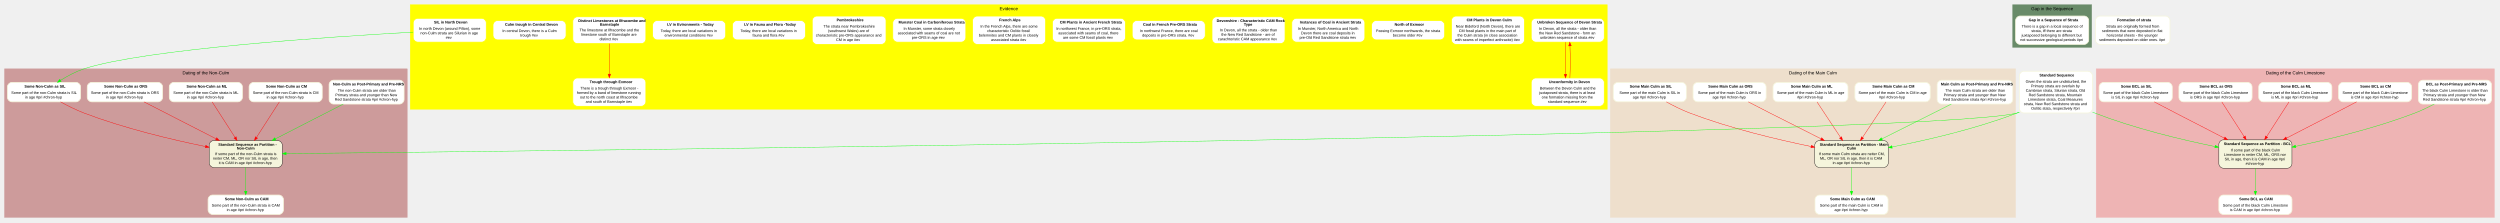
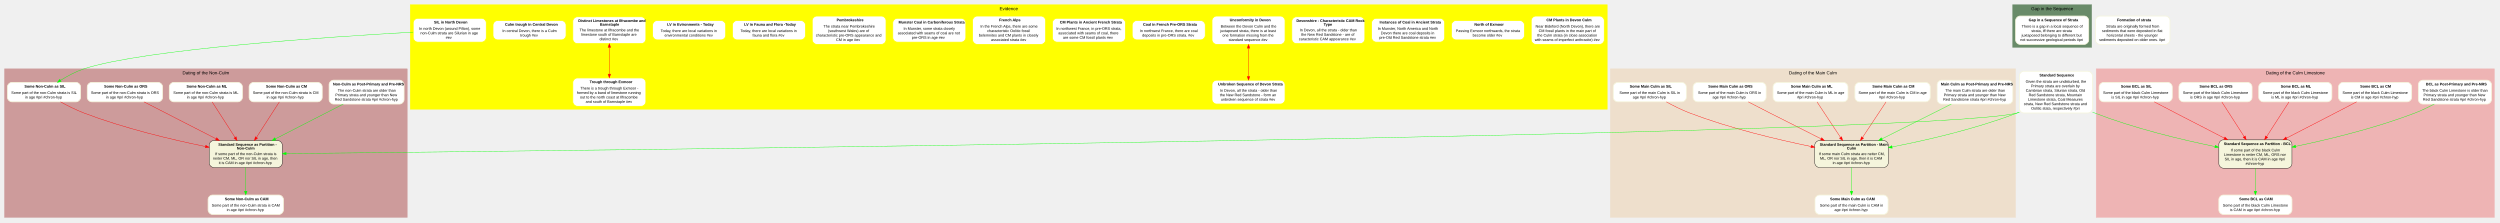
<svg xmlns="http://www.w3.org/2000/svg" width="720pt" height="64pt" viewBox="0.00 0.00 720.00 63.87">
  <g id="graph0" class="graph" transform="scale(.1074 .1074) rotate(0) translate(4 590.4)">
+     <g id="clust5" class="cluster">
+       <polygon fill="#698b69" stroke="#698b69" points="5393,-464 5393,-578.4 5605,-578.4 5605,-464 5393,-464" />
+       <text text-anchor="start" x="5442.641" y="-563.6" font-family="arial" font-size="12.00" fill="#000000">Gap in the Sequence</text>
+     </g>
+     <g id="clust3" class="cluster">
+       <polygon fill="#eeb4b4" stroke="#eeb4b4" points="5617,-8 5617,-406.4 6685,-406.4 6685,-8 5617,-8" />
+       <text text-anchor="start" x="6071.984" y="-391.6" font-family="arial" font-size="12.00" fill="#000000">Dating of the Culm Limestone</text>
+     </g>
    <g id="clust1" class="cluster">
      <polygon fill="#ffff00" stroke="#ffff00" points="1096,-298 1096,-578.4 4306,-578.4 4306,-298 1096,-298" />
      <text text-anchor="start" x="2676.326" y="-563.6" font-family="arial" font-size="12.00" fill="#000000">Evidence</text>
    </g>
    <g id="clust2" class="cluster">
      <polygon fill="#eedfcc" stroke="#eedfcc" points="4314,-8 4314,-406.4 5401,-406.4 5401,-8 4314,-8" />
      <text text-anchor="start" x="4793.158" y="-391.6" font-family="arial" font-size="12.00" fill="#000000">Dating of the Main Culm</text>
    </g>
    <g id="clust4" class="cluster">
      <polygon fill="#cd9b9b" stroke="#cd9b9b" points="8,-8 8,-406.4 1088,-406.4 1088,-8 8,-8" />
      <text text-anchor="start" x="485.325" y="-391.6" font-family="arial" font-size="12.00" fill="#000000">Dating of the Non-Culm</text>
    </g>
-     <g id="clust3" class="cluster">
-       <polygon fill="#eeb4b4" stroke="#eeb4b4" points="5617,-8 5617,-406.4 6685,-406.4 6685,-8 5617,-8" />
-       <text text-anchor="start" x="6071.984" y="-391.6" font-family="arial" font-size="12.00" fill="#000000">Dating of the Culm Limestone</text>
-     </g>
-     <g id="clust5" class="cluster">
-       <polygon fill="#698b69" stroke="#698b69" points="5393,-464 5393,-578.4 5605,-578.4 5605,-464 5393,-464" />
-       <text text-anchor="start" x="5442.641" y="-563.6" font-family="arial" font-size="12.00" fill="#000000">Gap in the Sequence</text>
-     </g>
    <g id="node1" class="node">
-       <path fill="#ffffff" stroke="#ffff00" stroke-width="2" d="M4286,-542C4286,-542 4114,-542 4114,-542 4108,-542 4102,-536 4102,-530 4102,-530 4102,-490 4102,-490 4102,-484 4108,-478 4114,-478 4114,-478 4286,-478 4286,-478 4292,-478 4298,-484 4298,-490 4298,-490 4298,-530 4298,-530 4298,-536 4292,-542 4286,-542" />
-       <text text-anchor="start" x="4118.305" y="-528" font-family="arial" font-weight="bold" font-size="10.00" fill="#000000">Unbroken Sequence of Devon Strata</text>
-       <text text-anchor="start" x="4123.312" y="-511" font-family="arial" font-size="10.00" fill="#000000">In Devon, all the strata - older than</text>
-       <text text-anchor="start" x="4123.035" y="-499" font-family="arial" font-size="10.00" fill="#000000"> the New Red Sandstone - form an</text>
-       <text text-anchor="start" x="4125.803" y="-487" font-family="arial" font-size="10.00" fill="#000000"> unbroken sequence of strata #ev</text>
-     </g>
-     <g id="node7" class="node">
-       <path fill="#ffffff" stroke="#ffff00" stroke-width="2" d="M4286,-382C4286,-382 4114,-382 4114,-382 4108,-382 4102,-376 4102,-370 4102,-370 4102,-318 4102,-318 4102,-312 4108,-306 4114,-306 4114,-306 4286,-306 4286,-306 4292,-306 4298,-312 4298,-318 4298,-318 4298,-370 4298,-370 4298,-376 4292,-382 4286,-382" />
-       <text text-anchor="start" x="4149.439" y="-368" font-family="arial" font-weight="bold" font-size="10.00" fill="#000000">Unconformity in Devon</text>
-       <text text-anchor="start" x="4125.255" y="-351" font-family="arial" font-size="10.00" fill="#000000">Between the Devon Culm and the</text>
-       <text text-anchor="start" x="4123.866" y="-339" font-family="arial" font-size="10.00" fill="#000000"> juxtaposed strata, there is at least</text>
-       <text text-anchor="start" x="4129.989" y="-327" font-family="arial" font-size="10.00" fill="#000000"> one formation missing from the</text>
-       <text text-anchor="start" x="4146.644" y="-315" font-family="arial" font-size="10.00" fill="#000000"> standard sequence #ev</text>
-     </g>
-     <g id="edge2" class="edge">
-       <path fill="none" stroke="#ff0000" d="M4194.542,-477.993C4193.116,-453.683 4192.87,-419.843 4193.806,-392.254" />
-       <polygon fill="#ff0000" stroke="#ff0000" points="4197.313,-392.153 4194.222,-382.019 4190.319,-391.868 4197.313,-392.153" />
+       <path fill="#ffffff" stroke="#ffff00" stroke-width="2" d="M3430,-376C3430,-376 3258,-376 3258,-376 3252,-376 3246,-370 3246,-364 3246,-364 3246,-324 3246,-324 3246,-318 3252,-312 3258,-312 3258,-312 3430,-312 3430,-312 3436,-312 3442,-318 3442,-324 3442,-324 3442,-364 3442,-364 3442,-370 3436,-376 3430,-376" />
+       <text text-anchor="start" x="3262.305" y="-362" font-family="arial" font-weight="bold" font-size="10.00" fill="#000000">Unbroken Sequence of Devon Strata</text>
+       <text text-anchor="start" x="3267.312" y="-345" font-family="arial" font-size="10.00" fill="#000000">In Devon, all the strata - older than</text>
+       <text text-anchor="start" x="3267.035" y="-333" font-family="arial" font-size="10.00" fill="#000000"> the New Red Sandstone - form an</text>
+       <text text-anchor="start" x="3269.803" y="-321" font-family="arial" font-size="10.00" fill="#000000"> unbroken sequence of strata #ev</text>
    </g>
    <g id="node2" class="node">
-       <path fill="#ffffff" stroke="#ffff00" stroke-width="2" d="M4072,-548C4072,-548 3900,-548 3900,-548 3894,-548 3888,-542 3888,-536 3888,-536 3888,-484 3888,-484 3888,-478 3894,-472 3900,-472 3900,-472 4072,-472 4072,-472 4078,-472 4084,-478 4084,-484 4084,-484 4084,-536 4084,-536 4084,-542 4078,-548 4072,-548" />
-       <text text-anchor="start" x="3928.776" y="-534" font-family="arial" font-weight="bold" font-size="10.00" fill="#000000">CM Plants in Devon Culm</text>
-       <text text-anchor="start" x="3899.599" y="-517" font-family="arial" font-size="10.00" fill="#000000">Near Bideford (North Devon), there are</text>
-       <text text-anchor="start" x="3907.932" y="-505" font-family="arial" font-size="10.00" fill="#000000"> CM fossil plants in the main part of</text>
-       <text text-anchor="start" x="3904.321" y="-493" font-family="arial" font-size="10.00" fill="#000000"> the Culm strata (in close association</text>
-       <text text-anchor="start" x="3897.653" y="-481" font-family="arial" font-size="10.00" fill="#000000"> with seams of imperfect anthracite) #ev</text>
+       <path fill="#ffffff" stroke="#ffff00" stroke-width="2" d="M4286,-548C4286,-548 4114,-548 4114,-548 4108,-548 4102,-542 4102,-536 4102,-536 4102,-484 4102,-484 4102,-478 4108,-472 4114,-472 4114,-472 4286,-472 4286,-472 4292,-472 4298,-478 4298,-484 4298,-484 4298,-536 4298,-536 4298,-542 4292,-548 4286,-548" />
+       <text text-anchor="start" x="4142.775" y="-534" font-family="arial" font-weight="bold" font-size="10.00" fill="#000000">CM Plants in Devon Culm</text>
+       <text text-anchor="start" x="4113.599" y="-517" font-family="arial" font-size="10.00" fill="#000000">Near Bideford (North Devon), there are</text>
+       <text text-anchor="start" x="4121.932" y="-505" font-family="arial" font-size="10.00" fill="#000000"> CM fossil plants in the main part of</text>
+       <text text-anchor="start" x="4118.321" y="-493" font-family="arial" font-size="10.00" fill="#000000"> the Culm strata (in close association</text>
+       <text text-anchor="start" x="4111.653" y="-481" font-family="arial" font-size="10.00" fill="#000000"> with seams of imperfect anthracite) #ev</text>
    </g>
    <g id="node3" class="node">
-       <path fill="#ffffff" stroke="#ffff00" stroke-width="2" d="M3858,-536C3858,-536 3686,-536 3686,-536 3680,-536 3674,-530 3674,-524 3674,-524 3674,-496 3674,-496 3674,-490 3680,-484 3686,-484 3686,-484 3858,-484 3858,-484 3864,-484 3870,-490 3870,-496 3870,-496 3870,-524 3870,-524 3870,-530 3864,-536 3858,-536" />
-       <text text-anchor="start" x="3735.607" y="-522" font-family="arial" font-weight="bold" font-size="10.00" fill="#000000">North of Exmoor</text>
-       <text text-anchor="start" x="3685.871" y="-505" font-family="arial" font-size="10.00" fill="#000000">Passing Exmoor northwards, the strata</text>
-       <text text-anchor="start" x="3730.878" y="-493" font-family="arial" font-size="10.00" fill="#000000"> become older #ev</text>
+       <path fill="#ffffff" stroke="#ffff00" stroke-width="2" d="M4072,-536C4072,-536 3900,-536 3900,-536 3894,-536 3888,-530 3888,-524 3888,-524 3888,-496 3888,-496 3888,-490 3894,-484 3900,-484 3900,-484 4072,-484 4072,-484 4078,-484 4084,-490 4084,-496 4084,-496 4084,-524 4084,-524 4084,-530 4078,-536 4072,-536" />
+       <text text-anchor="start" x="3949.607" y="-522" font-family="arial" font-weight="bold" font-size="10.00" fill="#000000">North of Exmoor</text>
+       <text text-anchor="start" x="3899.871" y="-505" font-family="arial" font-size="10.00" fill="#000000">Passing Exmoor northwards, the strata</text>
+       <text text-anchor="start" x="3944.878" y="-493" font-family="arial" font-size="10.00" fill="#000000"> become older #ev</text>
    </g>
    <g id="node4" class="node">
      <path fill="#ffffff" stroke="#ffff00" stroke-width="2" d="M1716,-382C1716,-382 1544,-382 1544,-382 1538,-382 1532,-376 1532,-370 1532,-370 1532,-318 1532,-318 1532,-312 1538,-306 1544,-306 1544,-306 1716,-306 1716,-306 1722,-306 1728,-312 1728,-318 1728,-318 1728,-370 1728,-370 1728,-376 1722,-382 1716,-382" />
      <text text-anchor="start" x="1577.21" y="-368" font-family="arial" font-weight="bold" font-size="10.00" fill="#000000">Trough through Exmoor</text>
      <text text-anchor="start" x="1552.206" y="-351" font-family="arial" font-size="10.00" fill="#000000">There is a trough through Exmoor -</text>
      <text text-anchor="start" x="1543.308" y="-339" font-family="arial" font-size="10.00" fill="#000000"> formed by a band of limestone running</text>
      <text text-anchor="start" x="1551.362" y="-327" font-family="arial" font-size="10.00" fill="#000000"> out to the north coast at Ilfracombe</text>
      <text text-anchor="start" x="1566.362" y="-315" font-family="arial" font-size="10.00" fill="#000000"> and south of Barnstaple #ev</text>
    </g>
    <g id="node5" class="node">
-       <path fill="#ffffff" stroke="#ffff00" stroke-width="2" d="M3644,-542C3644,-542 3472,-542 3472,-542 3466,-542 3460,-536 3460,-530 3460,-530 3460,-490 3460,-490 3460,-484 3466,-478 3472,-478 3472,-478 3644,-478 3644,-478 3650,-478 3656,-484 3656,-490 3656,-490 3656,-530 3656,-530 3656,-536 3650,-542 3644,-542" />
-       <text text-anchor="start" x="3481.311" y="-528" font-family="arial" font-weight="bold" font-size="10.00" fill="#000000">Instances of Coal in Ancient Strata</text>
-       <text text-anchor="start" x="3476.322" y="-511" font-family="arial" font-size="10.00" fill="#000000">In Munster, North America and North</text>
-       <text text-anchor="start" x="3484.925" y="-499" font-family="arial" font-size="10.00" fill="#000000"> Devon there are coal deposits in</text>
-       <text text-anchor="start" x="3480.755" y="-487" font-family="arial" font-size="10.00" fill="#000000"> pre-Old Red Sandstone strata #ev</text>
+       <path fill="#ffffff" stroke="#ffff00" stroke-width="2" d="M3858,-542C3858,-542 3686,-542 3686,-542 3680,-542 3674,-536 3674,-530 3674,-530 3674,-490 3674,-490 3674,-484 3680,-478 3686,-478 3686,-478 3858,-478 3858,-478 3864,-478 3870,-484 3870,-490 3870,-490 3870,-530 3870,-530 3870,-536 3864,-542 3858,-542" />
+       <text text-anchor="start" x="3695.311" y="-528" font-family="arial" font-weight="bold" font-size="10.00" fill="#000000">Instances of Coal in Ancient Strata</text>
+       <text text-anchor="start" x="3690.322" y="-511" font-family="arial" font-size="10.00" fill="#000000">In Munster, North America and North</text>
+       <text text-anchor="start" x="3698.925" y="-499" font-family="arial" font-size="10.00" fill="#000000"> Devon there are coal deposits in</text>
+       <text text-anchor="start" x="3694.755" y="-487" font-family="arial" font-size="10.00" fill="#000000"> pre-Old Red Sandstone strata #ev</text>
    </g>
    <g id="node6" class="node">
-       <path fill="#ffffff" stroke="#ffff00" stroke-width="2" d="M3430,-546C3430,-546 3258,-546 3258,-546 3252,-546 3246,-540 3246,-534 3246,-534 3246,-486 3246,-486 3246,-480 3252,-474 3258,-474 3258,-474 3430,-474 3430,-474 3436,-474 3442,-480 3442,-486 3442,-486 3442,-534 3442,-534 3442,-540 3436,-546 3430,-546" />
-       <text text-anchor="start" x="3258.445" y="-532" font-family="arial" font-weight="bold" font-size="10.00" fill="#000000">Devonshire - Characteristic CAM Rock</text>
-       <text text-anchor="start" x="3331.497" y="-522" font-family="arial" font-weight="bold" font-size="10.00" fill="#000000"> Type</text>
-       <text text-anchor="start" x="3267.312" y="-507" font-family="arial" font-size="10.00" fill="#000000">In Devon, all the strata - older than</text>
-       <text text-anchor="start" x="3271.2" y="-495" font-family="arial" font-size="10.00" fill="#000000"> the New Red Sandstone - are of</text>
-       <text text-anchor="start" x="3262.039" y="-483" font-family="arial" font-size="10.00" fill="#000000"> carachteristic CAM appearance #ev </text>
+       <path fill="#ffffff" stroke="#ffff00" stroke-width="2" d="M3644,-546C3644,-546 3472,-546 3472,-546 3466,-546 3460,-540 3460,-534 3460,-534 3460,-486 3460,-486 3460,-480 3466,-474 3472,-474 3472,-474 3644,-474 3644,-474 3650,-474 3656,-480 3656,-486 3656,-486 3656,-534 3656,-534 3656,-540 3650,-546 3644,-546" />
+       <text text-anchor="start" x="3472.445" y="-532" font-family="arial" font-weight="bold" font-size="10.00" fill="#000000">Devonshire - Characteristic CAM Rock</text>
+       <text text-anchor="start" x="3545.497" y="-522" font-family="arial" font-weight="bold" font-size="10.00" fill="#000000"> Type</text>
+       <text text-anchor="start" x="3481.312" y="-507" font-family="arial" font-size="10.00" fill="#000000">In Devon, all the strata - older than</text>
+       <text text-anchor="start" x="3485.2" y="-495" font-family="arial" font-size="10.00" fill="#000000"> the New Red Sandstone - are of</text>
+       <text text-anchor="start" x="3478.819" y="-483" font-family="arial" font-size="10.00" fill="#000000"> caracteristic CAM appearance #ev </text>
+     </g>
+     <g id="node7" class="node">
+       <path fill="#ffffff" stroke="#ffff00" stroke-width="2" d="M3430,-548C3430,-548 3258,-548 3258,-548 3252,-548 3246,-542 3246,-536 3246,-536 3246,-484 3246,-484 3246,-478 3252,-472 3258,-472 3258,-472 3430,-472 3430,-472 3436,-472 3442,-478 3442,-484 3442,-484 3442,-536 3442,-536 3442,-542 3436,-548 3430,-548" />
+       <text text-anchor="start" x="3293.439" y="-534" font-family="arial" font-weight="bold" font-size="10.00" fill="#000000">Unconformity in Devon</text>
+       <text text-anchor="start" x="3269.255" y="-517" font-family="arial" font-size="10.00" fill="#000000">Between the Devon Culm and the</text>
+       <text text-anchor="start" x="3267.866" y="-505" font-family="arial" font-size="10.00" fill="#000000"> juxtaposed strata, there is at least</text>
+       <text text-anchor="start" x="3273.99" y="-493" font-family="arial" font-size="10.00" fill="#000000"> one formation missing from the</text>
+       <text text-anchor="start" x="3290.644" y="-481" font-family="arial" font-size="10.00" fill="#000000"> standard sequence #ev</text>
    </g>
    <g id="edge1" class="edge">
-       <path fill="none" stroke="#ff0000" d="M4205.778,-382.019C4207.01,-407.64 4207.071,-441.455 4205.962,-467.892" />
-       <polygon fill="#ff0000" stroke="#ff0000" points="4202.46,-467.832 4205.458,-477.993 4209.452,-468.18 4202.46,-467.832" />
+       <path fill="none" stroke="#ff0000" d="M3344,-461.689C3344,-437.786 3344,-409.201 3344,-386.188" />
+       <polygon fill="#ff0000" stroke="#ff0000" points="3340.5,-461.916 3344,-471.916 3347.5,-461.916 3340.5,-461.916" />
+       <polygon fill="#ff0000" stroke="#ff0000" points="3347.5,-386.044 3344,-376.044 3340.5,-386.044 3347.5,-386.044" />
    </g>
    <g id="node8" class="node">
      <path fill="#ffffff" stroke="#ffff00" stroke-width="2" d="M3216,-536C3216,-536 3044,-536 3044,-536 3038,-536 3032,-530 3032,-524 3032,-524 3032,-496 3032,-496 3032,-490 3038,-484 3044,-484 3044,-484 3216,-484 3216,-484 3222,-484 3228,-490 3228,-496 3228,-496 3228,-524 3228,-524 3228,-530 3222,-536 3216,-536" />
      <text text-anchor="start" x="3061.104" y="-522" font-family="arial" font-weight="bold" font-size="10.00" fill="#000000">Coal in French Pre-ORS Strata</text>
      <text text-anchor="start" x="3052.481" y="-505" font-family="arial" font-size="10.00" fill="#000000">In northwest France, there are coal</text>
      <text text-anchor="start" x="3058.874" y="-493" font-family="arial" font-size="10.00" fill="#000000"> deposits in pre-ORS strata. #ev</text>
    </g>
    <g id="node9" class="node">
      <path fill="#ffffff" stroke="#ffff00" stroke-width="2" d="M3002,-542C3002,-542 2830,-542 2830,-542 2824,-542 2818,-536 2818,-530 2818,-530 2818,-490 2818,-490 2818,-484 2824,-478 2830,-478 2830,-478 3002,-478 3002,-478 3008,-478 3014,-484 3014,-490 3014,-490 3014,-530 3014,-530 3014,-536 3008,-542 3002,-542" />
      <text text-anchor="start" x="2837.93" y="-528" font-family="arial" font-weight="bold" font-size="10.00" fill="#000000">CM Plants in Ancient French Strata</text>
      <text text-anchor="start" x="2828.763" y="-511" font-family="arial" font-size="10.00" fill="#000000">In northwest France, in pre-ORS strata,</text>
      <text text-anchor="start" x="2834.035" y="-499" font-family="arial" font-size="10.00" fill="#000000"> associated with seams of coal, there</text>
      <text text-anchor="start" x="2846.268" y="-487" font-family="arial" font-size="10.00" fill="#000000"> are some CM fossil plants #ev </text>
    </g>
    <g id="node10" class="node">
      <path fill="#ffffff" stroke="#ffff00" stroke-width="2" d="M2788,-548C2788,-548 2616,-548 2616,-548 2610,-548 2604,-542 2604,-536 2604,-536 2604,-484 2604,-484 2604,-478 2610,-472 2616,-472 2616,-472 2788,-472 2788,-472 2794,-472 2800,-478 2800,-484 2800,-484 2800,-536 2800,-536 2800,-542 2794,-548 2788,-548" />
      <text text-anchor="start" x="2675.329" y="-534" font-family="arial" font-weight="bold" font-size="10.00" fill="#000000">French Alps</text>
      <text text-anchor="start" x="2625.035" y="-517" font-family="arial" font-size="10.00" fill="#000000">In the French Alps, there are some</text>
      <text text-anchor="start" x="2643.111" y="-505" font-family="arial" font-size="10.00" fill="#000000"> characteristic Oolitic fossil</text>
      <text text-anchor="start" x="2620.876" y="-493" font-family="arial" font-size="10.00" fill="#000000"> belemnites and CM plants in closely</text>
      <text text-anchor="start" x="2653.374" y="-481" font-family="arial" font-size="10.00" fill="#000000"> associated strata #ev</text>
    </g>
    <g id="node11" class="node">
      <path fill="#ffffff" stroke="#ffff00" stroke-width="2" d="M2574,-542C2574,-542 2402,-542 2402,-542 2396,-542 2390,-536 2390,-530 2390,-530 2390,-490 2390,-490 2390,-484 2396,-478 2402,-478 2402,-478 2574,-478 2574,-478 2580,-478 2586,-484 2586,-490 2586,-490 2586,-530 2586,-530 2586,-536 2580,-542 2574,-542" />
      <text text-anchor="start" x="2405.487" y="-528" font-family="arial" font-weight="bold" font-size="10.00" fill="#000000">Munster Coal in Carboniferous Strata</text>
      <text text-anchor="start" x="2418.823" y="-511" font-family="arial" font-size="10.00" fill="#000000">In Munster, some strata closely</text>
      <text text-anchor="start" x="2403.256" y="-499" font-family="arial" font-size="10.00" fill="#000000"> associated with seams of coal are not</text>
      <text text-anchor="start" x="2441.044" y="-487" font-family="arial" font-size="10.00" fill="#000000"> pre-ORS in age #ev </text>
    </g>
    <g id="node12" class="node">
      <path fill="#ffffff" stroke="#ffff00" stroke-width="2" d="M2360,-548C2360,-548 2186,-548 2186,-548 2180,-548 2174,-542 2174,-536 2174,-536 2174,-484 2174,-484 2174,-478 2180,-472 2186,-472 2186,-472 2360,-472 2360,-472 2366,-472 2372,-478 2372,-484 2372,-484 2372,-536 2372,-536 2372,-542 2366,-548 2360,-548" />
      <text text-anchor="start" x="2239.385" y="-534" font-family="arial" font-weight="bold" font-size="10.00" fill="#000000">Pembrokeshire</text>
      <text text-anchor="start" x="2204.098" y="-517" font-family="arial" font-size="10.00" fill="#000000">The strata near Pembrokeshire</text>
      <text text-anchor="start" x="2216.326" y="-505" font-family="arial" font-size="10.00" fill="#000000"> (southwest Wales) are of</text>
      <text text-anchor="start" x="2183.537" y="-493" font-family="arial" font-size="10.00" fill="#000000"> characteristic pre-ORS appearance and</text>
      <text text-anchor="start" x="2237.992" y="-481" font-family="arial" font-size="10.00" fill="#000000"> CM in age #ev </text>
    </g>
    <g id="node13" class="node">
      <path fill="#ffffff" stroke="#ffff00" stroke-width="2" d="M2144,-536C2144,-536 1972,-536 1972,-536 1966,-536 1960,-530 1960,-524 1960,-524 1960,-496 1960,-496 1960,-490 1966,-484 1972,-484 1972,-484 2144,-484 2144,-484 2150,-484 2156,-490 2156,-496 2156,-496 2156,-524 2156,-524 2156,-530 2150,-536 2144,-536" />
      <text text-anchor="start" x="1991.593" y="-522" font-family="arial" font-weight="bold" font-size="10.00" fill="#000000">LV in Fauna and Flora -Today</text>
      <text text-anchor="start" x="1981.596" y="-505" font-family="arial" font-size="10.00" fill="#000000">Today, there are local variations in</text>
      <text text-anchor="start" x="2013.814" y="-493" font-family="arial" font-size="10.00" fill="#000000"> fauna and flora #ev</text>
    </g>
    <g id="node14" class="node">
      <path fill="#ffffff" stroke="#ffff00" stroke-width="2" d="M1930,-536C1930,-536 1758,-536 1758,-536 1752,-536 1746,-530 1746,-524 1746,-524 1746,-496 1746,-496 1746,-490 1752,-484 1758,-484 1758,-484 1930,-484 1930,-484 1936,-484 1942,-490 1942,-496 1942,-496 1942,-524 1942,-524 1942,-530 1936,-536 1930,-536" />
      <text text-anchor="start" x="1785.101" y="-522" font-family="arial" font-weight="bold" font-size="10.00" fill="#000000">LV in Evironments - Today</text>
      <text text-anchor="start" x="1767.596" y="-505" font-family="arial" font-size="10.00" fill="#000000">Today, there are local variations in</text>
      <text text-anchor="start" x="1777.872" y="-493" font-family="arial" font-size="10.00" fill="#000000"> environmental conditions #ev</text>
    </g>
    <g id="node15" class="node">
      <path fill="#ffffff" stroke="#ffff00" stroke-width="2" d="M1288,-542C1288,-542 1116,-542 1116,-542 1110,-542 1104,-536 1104,-530 1104,-530 1104,-490 1104,-490 1104,-484 1110,-478 1116,-478 1116,-478 1288,-478 1288,-478 1294,-478 1300,-484 1300,-490 1300,-490 1300,-530 1300,-530 1300,-536 1294,-542 1288,-542" />
      <text text-anchor="start" x="1159.768" y="-528" font-family="arial" font-weight="bold" font-size="10.00" fill="#000000">SIL in North Devon</text>
      <text text-anchor="start" x="1120.037" y="-511" font-family="arial" font-size="10.00" fill="#000000">In north Devon (around Pilton), some</text>
      <text text-anchor="start" x="1123.378" y="-499" font-family="arial" font-size="10.00" fill="#000000"> non-Culm strata are Silurian in age</text>
      <text text-anchor="start" x="1191.162" y="-487" font-family="arial" font-size="10.00" fill="#000000"> #ev </text>
    </g>
    <g id="node35" class="node">
      <path fill="#ffffff" stroke="#f5f5dc" stroke-width="2" d="M200,-370C200,-370 28,-370 28,-370 22,-370 16,-364 16,-358 16,-358 16,-330 16,-330 16,-324 22,-318 28,-318 28,-318 200,-318 200,-318 206,-318 212,-324 212,-330 212,-330 212,-358 212,-358 212,-364 206,-370 200,-370" />
      <text text-anchor="start" x="61.495" y="-356" font-family="arial" font-weight="bold" font-size="10.00" fill="#000000">Some Non-Culm as SIL</text>
      <text text-anchor="start" x="26.203" y="-339" font-family="arial" font-size="10.00" fill="#000000">Some part of the non-Culm strata is SIL</text>
      <text text-anchor="start" x="62.876" y="-327" font-family="arial" font-size="10.00" fill="#000000"> in age #pri #chron-hyp</text>
    </g>
-     <g id="edge16" class="edge">
+     <g id="edge15" class="edge">
      <path fill="none" stroke="#00ff00" d="M1103.866,-504.883C889.057,-492.834 383.443,-459.618 221,-406.4 199.124,-399.233 176.834,-387.149 158.301,-375.514" />
      <polygon fill="#00ff00" stroke="#00ff00" points="160.099,-372.508 149.795,-370.041 156.311,-378.395 160.099,-372.508" />
    </g>
    <g id="node16" class="node">
      <path fill="#ffffff" stroke="#ffff00" stroke-width="2" d="M1502,-536C1502,-536 1330,-536 1330,-536 1324,-536 1318,-530 1318,-524 1318,-524 1318,-496 1318,-496 1318,-490 1324,-484 1330,-484 1330,-484 1502,-484 1502,-484 1508,-484 1514,-490 1514,-496 1514,-496 1514,-524 1514,-524 1514,-530 1508,-536 1502,-536" />
      <text text-anchor="start" x="1350.159" y="-522" font-family="arial" font-weight="bold" font-size="10.00" fill="#000000">Culm trough in Central Devon</text>
      <text text-anchor="start" x="1343.21" y="-505" font-family="arial" font-size="10.00" fill="#000000">In central Devon, there is a Culm</text>
      <text text-anchor="start" x="1390.99" y="-493" font-family="arial" font-size="10.00" fill="#000000"> trough #ev</text>
    </g>
    <g id="node17" class="node">
      <path fill="#ffffff" stroke="#ffff00" stroke-width="2" d="M1716,-546C1716,-546 1544,-546 1544,-546 1538,-546 1532,-540 1532,-534 1532,-534 1532,-486 1532,-486 1532,-480 1538,-474 1544,-474 1544,-474 1716,-474 1716,-474 1722,-474 1728,-480 1728,-486 1728,-486 1728,-534 1728,-534 1728,-540 1722,-546 1716,-546" />
      <text text-anchor="start" x="1546.651" y="-532" font-family="arial" font-weight="bold" font-size="10.00" fill="#000000">Distinct Limestones at Ilfracombe and</text>
      <text text-anchor="start" x="1604.715" y="-522" font-family="arial" font-weight="bold" font-size="10.00" fill="#000000"> Barnstaple</text>
      <text text-anchor="start" x="1550.256" y="-507" font-family="arial" font-size="10.00" fill="#000000">The limestone at Ilfracombe and the</text>
      <text text-anchor="start" x="1554.146" y="-495" font-family="arial" font-size="10.00" fill="#000000"> limestone south of Barnstaple are</text>
      <text text-anchor="start" x="1603.605" y="-483" font-family="arial" font-size="10.00" fill="#000000"> distinct #ev</text>
    </g>
-     <g id="edge3" class="edge">
-       <path fill="none" stroke="#ff0000" d="M1630,-473.981C1630,-450.073 1630,-418.412 1630,-392.323" />
+     <g id="edge2" class="edge">
+       <path fill="none" stroke="#ff0000" d="M1630,-463.739C1630,-441.479 1630,-414.801 1630,-392.283" />
+       <polygon fill="#ff0000" stroke="#ff0000" points="1626.5,-463.98 1630,-473.981 1633.5,-463.981 1626.5,-463.98" />
      <polygon fill="#ff0000" stroke="#ff0000" points="1633.5,-392.26 1630,-382.26 1626.5,-392.26 1633.5,-392.26" />
    </g>
    <g id="node18" class="node">
      <path fill="#ffffff" stroke="#f5f5dc" stroke-width="2" d="M5160,-370C5160,-370 4982,-370 4982,-370 4976,-370 4970,-364 4970,-358 4970,-358 4970,-330 4970,-330 4970,-324 4976,-318 4982,-318 4982,-318 5160,-318 5160,-318 5166,-318 5172,-324 5172,-330 5172,-330 5172,-358 5172,-358 5172,-364 5166,-370 5160,-370" />
      <text text-anchor="start" x="5016.834" y="-356" font-family="arial" font-weight="bold" font-size="10.00" fill="#000000">Some Main Culm as CM</text>
      <text text-anchor="start" x="4979.599" y="-339" font-family="arial" font-size="10.00" fill="#000000">Some part of the main Culm is CM in age</text>
      <text text-anchor="start" x="5034.882" y="-327" font-family="arial" font-size="10.00" fill="#000000"> #pri #chron-hyp</text>
    </g>
    <g id="node24" class="node">
      <path fill="#f5f5dc" stroke="#000000" d="M5047.5,-214C5047.5,-214 4874.5,-214 4874.5,-214 4868.5,-214 4862.5,-208 4862.5,-202 4862.5,-202 4862.5,-154 4862.5,-154 4862.5,-148 4868.5,-142 4874.5,-142 4874.5,-142 5047.5,-142 5047.5,-142 5053.5,-142 5059.5,-148 5059.5,-154 5059.5,-154 5059.5,-202 5059.5,-202 5059.5,-208 5053.5,-214 5047.5,-214" />
      <text text-anchor="start" x="4875.642" y="-200" font-family="arial" font-weight="bold" font-size="10.00" fill="#000000">Standard Sequence as Partition - Main</text>
      <text text-anchor="start" x="4948.448" y="-190" font-family="arial" font-weight="bold" font-size="10.00" fill="#000000"> Culm</text>
      <text text-anchor="start" x="4872.883" y="-175" font-family="arial" font-size="10.00" fill="#000000">If some main Culm strata are neiter CM,</text>
      <text text-anchor="start" x="4876.484" y="-163" font-family="arial" font-size="10.00" fill="#000000"> ML, OR nor SIL in age, then it is CAM</text>
      <text text-anchor="start" x="4910.376" y="-151" font-family="arial" font-size="10.00" fill="#000000"> in age #pri #chron-hyp</text>
    </g>
-     <g id="edge4" class="edge">
+     <g id="edge3" class="edge">
      <path fill="none" stroke="#ff0000" d="M5053.57,-317.697C5036.698,-292.235 5010.791,-253.139 4990.67,-222.775" />
      <polygon fill="#ff0000" stroke="#ff0000" points="4993.336,-220.462 4984.895,-214.06 4987.501,-224.329 4993.336,-220.462" />
    </g>
    <g id="node19" class="node">
      <path fill="#ffffff" stroke="#f5f5dc" stroke-width="2" d="M4939.5,-370C4939.5,-370 4762.5,-370 4762.5,-370 4756.5,-370 4750.5,-364 4750.5,-358 4750.5,-358 4750.5,-330 4750.5,-330 4750.5,-324 4756.5,-318 4762.5,-318 4762.5,-318 4939.5,-318 4939.5,-318 4945.5,-318 4951.5,-324 4951.5,-330 4951.5,-330 4951.5,-358 4951.5,-358 4951.5,-364 4945.5,-370 4939.5,-370" />
      <text text-anchor="start" x="4798.164" y="-356" font-family="arial" font-weight="bold" font-size="10.00" fill="#000000">Some Main Culm as ML</text>
      <text text-anchor="start" x="4760.929" y="-339" font-family="arial" font-size="10.00" fill="#000000">Some part of the main Culm is ML in age</text>
      <text text-anchor="start" x="4815.382" y="-327" font-family="arial" font-size="10.00" fill="#000000"> #pri #chron-hyp</text>
    </g>
-     <g id="edge5" class="edge">
+     <g id="edge4" class="edge">
      <path fill="none" stroke="#ff0000" d="M4868.43,-317.697C4885.302,-292.235 4911.209,-253.139 4931.33,-222.775" />
      <polygon fill="#ff0000" stroke="#ff0000" points="4934.499,-224.329 4937.105,-214.06 4928.664,-220.462 4934.499,-224.329" />
    </g>
    <g id="node20" class="node">
      <path fill="#ffffff" stroke="#f5f5dc" stroke-width="2" d="M4720,-370C4720,-370 4548,-370 4548,-370 4542,-370 4536,-364 4536,-358 4536,-358 4536,-330 4536,-330 4536,-324 4542,-318 4548,-318 4548,-318 4720,-318 4720,-318 4726,-318 4732,-324 4732,-330 4732,-330 4732,-358 4732,-358 4732,-364 4726,-370 4720,-370" />
      <text text-anchor="start" x="4576.775" y="-356" font-family="arial" font-weight="bold" font-size="10.00" fill="#000000">Some Main Culm as ORS</text>
      <text text-anchor="start" x="4549.267" y="-339" font-family="arial" font-size="10.00" fill="#000000">Some part of the main Culm is ORS in</text>
      <text text-anchor="start" x="4588.154" y="-327" font-family="arial" font-size="10.00" fill="#000000"> age #pri #chron-hyp</text>
    </g>
-     <g id="edge6" class="edge">
+     <g id="edge5" class="edge">
      <path fill="none" stroke="#ff0000" d="M4683.936,-317.937C4702.181,-308.459 4723,-297.697 4742,-288 4787.274,-264.894 4837.984,-239.398 4879.199,-218.775" />
      <polygon fill="#ff0000" stroke="#ff0000" points="4881.002,-221.786 4888.38,-214.183 4877.871,-215.526 4881.002,-221.786" />
    </g>
    <g id="node21" class="node">
      <path fill="#ffffff" stroke="#f5f5dc" stroke-width="2" d="M4506,-370C4506,-370 4334,-370 4334,-370 4328,-370 4322,-364 4322,-358 4322,-358 4322,-330 4322,-330 4322,-324 4328,-318 4334,-318 4334,-318 4506,-318 4506,-318 4512,-318 4518,-324 4518,-330 4518,-330 4518,-358 4518,-358 4518,-364 4512,-370 4506,-370" />
      <text text-anchor="start" x="4366.105" y="-356" font-family="arial" font-weight="bold" font-size="10.00" fill="#000000">Some Main Culm as SIL</text>
      <text text-anchor="start" x="4338.597" y="-339" font-family="arial" font-size="10.00" fill="#000000">Some part of the main Culm is SIL in</text>
      <text text-anchor="start" x="4374.154" y="-327" font-family="arial" font-size="10.00" fill="#000000"> age #pri #chron-hyp</text>
    </g>
-     <g id="edge7" class="edge">
+     <g id="edge6" class="edge">
      <path fill="none" stroke="#ff0000" d="M4464.209,-317.885C4483.087,-307.526 4505.653,-296.162 4527,-288 4634.77,-246.794 4763.474,-216.391 4852.604,-198.117" />
      <polygon fill="#ff0000" stroke="#ff0000" points="4853.356,-201.535 4862.458,-196.113 4851.961,-194.676 4853.356,-201.535" />
    </g>
    <g id="node22" class="node">
      <path fill="#ffffff" stroke="#f5f5dc" stroke-width="2" d="M5047,-68C5047,-68 4875,-68 4875,-68 4869,-68 4863,-62 4863,-56 4863,-56 4863,-28 4863,-28 4863,-22 4869,-16 4875,-16 4875,-16 5047,-16 5047,-16 5053,-16 5059,-22 5059,-28 5059,-28 5059,-56 5059,-56 5059,-62 5053,-68 5047,-68" />
      <text text-anchor="start" x="4903.5" y="-54" font-family="arial" font-weight="bold" font-size="10.00" fill="#000000">Some Main Culm as CAM</text>
      <text text-anchor="start" x="4875.993" y="-37" font-family="arial" font-size="10.00" fill="#000000">Some part of the main Culm is CAM in</text>
      <text text-anchor="start" x="4915.154" y="-25" font-family="arial" font-size="10.00" fill="#000000"> age #pri #chron-hyp</text>
    </g>
    <g id="node23" class="node">
      <path fill="#ffffff" stroke="#f5f5dc" stroke-width="2" d="M5381.5,-376C5381.5,-376 5202.5,-376 5202.5,-376 5196.5,-376 5190.5,-370 5190.5,-364 5190.5,-364 5190.5,-324 5190.5,-324 5190.5,-318 5196.5,-312 5202.5,-312 5202.5,-312 5381.5,-312 5381.5,-312 5387.5,-312 5393.5,-318 5393.5,-324 5393.5,-324 5393.5,-364 5393.5,-364 5393.5,-370 5387.5,-376 5381.5,-376" />
      <text text-anchor="start" x="5200.557" y="-362" font-family="arial" font-weight="bold" font-size="10.00" fill="#000000">Main Culm as Post-Primary and Pre-NRS</text>
      <text text-anchor="start" x="5212.487" y="-345" font-family="arial" font-size="10.00" fill="#000000">The main Culm strata are older than</text>
      <text text-anchor="start" x="5208.316" y="-333" font-family="arial" font-size="10.00" fill="#000000"> Primary strata and younger than New</text>
      <text text-anchor="start" x="5206.641" y="-321" font-family="arial" font-size="10.00" fill="#000000"> Red Sandstone strata #pri #chron-hyp</text>
    </g>
-     <g id="edge23" class="edge">
+     <g id="edge22" class="edge">
      <path fill="none" stroke="#00ff00" d="M5228.625,-311.978C5213.057,-304.125 5196.431,-295.75 5181,-288 5135.139,-264.966 5083.851,-239.316 5042.34,-218.583" />
      <polygon fill="#00ff00" stroke="#00ff00" points="5043.876,-215.438 5033.366,-214.101 5040.748,-221.7 5043.876,-215.438" />
    </g>
-     <g id="edge17" class="edge">
+     <g id="edge16" class="edge">
      <path fill="none" stroke="#00ff00" d="M4961,-141.912C4961,-122.3 4961,-98.11 4961,-78.444" />
      <polygon fill="#00ff00" stroke="#00ff00" points="4964.5,-78.332 4961,-68.332 4957.5,-78.332 4964.5,-78.332" />
    </g>
    <g id="node25" class="node">
      <path fill="#ffffff" stroke="#f5f5dc" stroke-width="2" d="M6451,-370C6451,-370 6279,-370 6279,-370 6273,-370 6267,-364 6267,-358 6267,-358 6267,-330 6267,-330 6267,-324 6273,-318 6279,-318 6279,-318 6451,-318 6451,-318 6457,-318 6463,-324 6463,-330 6463,-330 6463,-358 6463,-358 6463,-364 6457,-370 6451,-370" />
      <text text-anchor="start" x="6324.997" y="-356" font-family="arial" font-weight="bold" font-size="10.00" fill="#000000">Some BCL as CM</text>
      <text text-anchor="start" x="6277.482" y="-339" font-family="arial" font-size="10.00" fill="#000000">Some part of the black Culm Limestone</text>
      <text text-anchor="start" x="6299.713" y="-327" font-family="arial" font-size="10.00" fill="#000000"> is CM in age #pri #chron-hyp</text>
    </g>
    <g id="node31" class="node">
      <path fill="#f5f5dc" stroke="#000000" d="M6130,-216C6130,-216 5958,-216 5958,-216 5952,-216 5946,-210 5946,-204 5946,-204 5946,-152 5946,-152 5946,-146 5952,-140 5958,-140 5958,-140 6130,-140 6130,-140 6136,-140 6142,-146 6142,-152 6142,-152 6142,-204 6142,-204 6142,-210 6136,-216 6130,-216" />
      <text text-anchor="start" x="5959.252" y="-202" font-family="arial" font-weight="bold" font-size="10.00" fill="#000000">Standard Sequence as Partition - BCL</text>
      <text text-anchor="start" x="5977.599" y="-185" font-family="arial" font-size="10.00" fill="#000000">If some part of the black Culm</text>
      <text text-anchor="start" x="5959.547" y="-173" font-family="arial" font-size="10.00" fill="#000000"> Limestone is neiter CM, ML, ORS nor</text>
      <text text-anchor="start" x="5961.479" y="-161" font-family="arial" font-size="10.00" fill="#000000"> SIL in age, then it is CAM in age #pri</text>
      <text text-anchor="start" x="6017.605" y="-149" font-family="arial" font-size="10.00" fill="#000000"> #chron-hyp</text>
    </g>
-     <g id="edge8" class="edge">
+     <g id="edge7" class="edge">
      <path fill="none" stroke="#ff0000" d="M6315.497,-317.995C6297.418,-308.524 6276.798,-297.75 6258,-288 6214.997,-265.695 6167.04,-241.026 6127.443,-220.711" />
      <polygon fill="#ff0000" stroke="#ff0000" points="6128.843,-217.496 6118.348,-216.046 6125.648,-223.724 6128.843,-217.496" />
    </g>
    <g id="node26" class="node">
      <path fill="#ffffff" stroke="#f5f5dc" stroke-width="2" d="M6237,-370C6237,-370 6065,-370 6065,-370 6059,-370 6053,-364 6053,-358 6053,-358 6053,-330 6053,-330 6053,-324 6059,-318 6065,-318 6065,-318 6237,-318 6237,-318 6243,-318 6249,-324 6249,-330 6249,-330 6249,-358 6249,-358 6249,-364 6243,-370 6237,-370" />
      <text text-anchor="start" x="6111.827" y="-356" font-family="arial" font-weight="bold" font-size="10.00" fill="#000000">Some BCL as ML</text>
      <text text-anchor="start" x="6063.482" y="-339" font-family="arial" font-size="10.00" fill="#000000">Some part of the black Culm Limestone</text>
      <text text-anchor="start" x="6086.543" y="-327" font-family="arial" font-size="10.00" fill="#000000"> is ML in age #pri #chron-hyp</text>
    </g>
-     <g id="edge9" class="edge">
+     <g id="edge8" class="edge">
      <path fill="none" stroke="#ff0000" d="M6134.046,-317.697C6118.009,-292.818 6093.581,-254.92 6074.213,-224.872" />
      <polygon fill="#ff0000" stroke="#ff0000" points="6076.997,-222.732 6068.638,-216.223 6071.114,-226.524 6076.997,-222.732" />
    </g>
    <g id="node27" class="node">
      <path fill="#ffffff" stroke="#f5f5dc" stroke-width="2" d="M6023,-370C6023,-370 5851,-370 5851,-370 5845,-370 5839,-364 5839,-358 5839,-358 5839,-330 5839,-330 5839,-324 5845,-318 5851,-318 5851,-318 6023,-318 6023,-318 6029,-318 6035,-324 6035,-330 6035,-330 6035,-358 6035,-358 6035,-364 6029,-370 6023,-370" />
      <text text-anchor="start" x="5893.937" y="-356" font-family="arial" font-weight="bold" font-size="10.00" fill="#000000">Some BCL as ORS</text>
      <text text-anchor="start" x="5849.482" y="-339" font-family="arial" font-size="10.00" fill="#000000">Some part of the black Culm Limestone</text>
      <text text-anchor="start" x="5868.654" y="-327" font-family="arial" font-size="10.00" fill="#000000"> is ORS in age #pri #chron-hyp</text>
    </g>
-     <g id="edge10" class="edge">
+     <g id="edge9" class="edge">
      <path fill="none" stroke="#ff0000" d="M5953.954,-317.697C5969.991,-292.818 5994.419,-254.92 6013.787,-224.872" />
      <polygon fill="#ff0000" stroke="#ff0000" points="6016.886,-226.524 6019.362,-216.223 6011.003,-222.732 6016.886,-226.524" />
    </g>
    <g id="node28" class="node">
      <path fill="#ffffff" stroke="#f5f5dc" stroke-width="2" d="M5809,-370C5809,-370 5637,-370 5637,-370 5631,-370 5625,-364 5625,-358 5625,-358 5625,-330 5625,-330 5625,-324 5631,-318 5637,-318 5637,-318 5809,-318 5809,-318 5815,-318 5821,-324 5821,-330 5821,-330 5821,-358 5821,-358 5821,-364 5815,-370 5809,-370" />
      <text text-anchor="start" x="5683.267" y="-356" font-family="arial" font-weight="bold" font-size="10.00" fill="#000000">Some BCL as SIL</text>
      <text text-anchor="start" x="5635.482" y="-339" font-family="arial" font-size="10.00" fill="#000000">Some part of the black Culm Limestone</text>
      <text text-anchor="start" x="5657.984" y="-327" font-family="arial" font-size="10.00" fill="#000000"> is SIL in age #pri #chron-hyp</text>
    </g>
-     <g id="edge11" class="edge">
+     <g id="edge10" class="edge">
      <path fill="none" stroke="#ff0000" d="M5772.503,-317.995C5790.582,-308.524 5811.202,-297.75 5830,-288 5873.003,-265.695 5920.96,-241.026 5960.557,-220.711" />
      <polygon fill="#ff0000" stroke="#ff0000" points="5962.352,-223.724 5969.652,-216.046 5959.157,-217.496 5962.352,-223.724" />
    </g>
    <g id="node29" class="node">
      <path fill="#ffffff" stroke="#f5f5dc" stroke-width="2" d="M6130,-68C6130,-68 5958,-68 5958,-68 5952,-68 5946,-62 5946,-56 5946,-56 5946,-28 5946,-28 5946,-22 5952,-16 5958,-16 5958,-16 6130,-16 6130,-16 6136,-16 6142,-22 6142,-28 6142,-28 6142,-56 6142,-56 6142,-62 6136,-68 6130,-68" />
      <text text-anchor="start" x="6000.662" y="-54" font-family="arial" font-weight="bold" font-size="10.00" fill="#000000">Some BCL as CAM</text>
      <text text-anchor="start" x="5956.482" y="-37" font-family="arial" font-size="10.00" fill="#000000">Some part of the black Culm Limestone</text>
      <text text-anchor="start" x="5975.378" y="-25" font-family="arial" font-size="10.00" fill="#000000"> is CAM in age #pri #chron-hyp</text>
    </g>
    <g id="node30" class="node">
      <path fill="#ffffff" stroke="#f5f5dc" stroke-width="2" d="M6665,-376C6665,-376 6493,-376 6493,-376 6487,-376 6481,-370 6481,-364 6481,-364 6481,-324 6481,-324 6481,-318 6487,-312 6493,-312 6493,-312 6665,-312 6665,-312 6671,-312 6677,-318 6677,-324 6677,-324 6677,-364 6677,-364 6677,-370 6671,-376 6665,-376" />
      <text text-anchor="start" x="6501.219" y="-362" font-family="arial" font-weight="bold" font-size="10.00" fill="#000000">BCL as Post-Primary and Pre-NRS</text>
      <text text-anchor="start" x="6491.207" y="-345" font-family="arial" font-size="10.00" fill="#000000">The black Culm Limestone is older than</text>
      <text text-anchor="start" x="6494.816" y="-333" font-family="arial" font-size="10.00" fill="#000000"> Primary strata and younger than New</text>
      <text text-anchor="start" x="6493.141" y="-321" font-family="arial" font-size="10.00" fill="#000000"> Red Sandstone strata #pri #chron-hyp</text>
    </g>
-     <g id="edge24" class="edge">
+     <g id="edge23" class="edge">
      <path fill="none" stroke="#00ff00" d="M6523.767,-311.998C6507.453,-303.402 6489.321,-294.656 6472,-288 6366.15,-247.326 6239.856,-216.951 6152.01,-198.542" />
      <polygon fill="#00ff00" stroke="#00ff00" points="6152.531,-195.075 6142.028,-196.466 6151.106,-201.929 6152.531,-195.075" />
    </g>
-     <g id="edge18" class="edge">
+     <g id="edge17" class="edge">
      <path fill="none" stroke="#00ff00" d="M6044,-139.755C6044,-120.531 6044,-97.355 6044,-78.395" />
      <polygon fill="#00ff00" stroke="#00ff00" points="6047.5,-78.347 6044,-68.347 6040.5,-78.347 6047.5,-78.347" />
    </g>
    <g id="node32" class="node">
      <path fill="#ffffff" stroke="#f5f5dc" stroke-width="2" d="M848,-370C848,-370 676,-370 676,-370 670,-370 664,-364 664,-358 664,-358 664,-330 664,-330 664,-324 670,-318 676,-318 676,-318 848,-318 848,-318 854,-318 860,-324 860,-330 860,-330 860,-358 860,-358 860,-364 854,-370 848,-370" />
      <text text-anchor="start" x="709.224" y="-356" font-family="arial" font-weight="bold" font-size="10.00" fill="#000000">Some Non-Culm as CM</text>
      <text text-anchor="start" x="673.933" y="-339" font-family="arial" font-size="10.00" fill="#000000">Some part of the non-Culm strata is CM</text>
      <text text-anchor="start" x="710.875" y="-327" font-family="arial" font-size="10.00" fill="#000000"> in age #pri #chron-hyp</text>
    </g>
    <g id="node38" class="node">
      <path fill="#f5f5dc" stroke="#000000" d="M741,-214C741,-214 569,-214 569,-214 563,-214 557,-208 557,-202 557,-202 557,-154 557,-154 557,-148 563,-142 569,-142 569,-142 741,-142 741,-142 747,-142 753,-148 753,-154 753,-154 753,-202 753,-202 753,-208 747,-214 741,-214" />
      <text text-anchor="start" x="581.365" y="-200" font-family="arial" font-weight="bold" font-size="10.00" fill="#000000">Standard Sequence as Partition -</text>
      <text text-anchor="start" x="631.115" y="-190" font-family="arial" font-weight="bold" font-size="10.00" fill="#000000"> Non-Culm</text>
      <text text-anchor="start" x="572.763" y="-175" font-family="arial" font-size="10.00" fill="#000000">If some part of the non-Culm strata is</text>
      <text text-anchor="start" x="566.924" y="-163" font-family="arial" font-size="10.00" fill="#000000"> neiter CM, ML, OR nor SIL in age, then</text>
      <text text-anchor="start" x="582.49" y="-151" font-family="arial" font-size="10.00" fill="#000000"> it is CAM in age #pri #chron-hyp</text>
    </g>
-     <g id="edge12" class="edge">
+     <g id="edge11" class="edge">
      <path fill="none" stroke="#ff0000" d="M745.045,-317.697C728.634,-292.235 703.433,-253.139 683.861,-222.775" />
      <polygon fill="#ff0000" stroke="#ff0000" points="686.603,-220.569 678.243,-214.06 680.719,-224.361 686.603,-220.569" />
    </g>
    <g id="node33" class="node">
      <path fill="#ffffff" stroke="#f5f5dc" stroke-width="2" d="M634,-370C634,-370 462,-370 462,-370 456,-370 450,-364 450,-358 450,-358 450,-330 450,-330 450,-324 456,-318 462,-318 462,-318 634,-318 634,-318 640,-318 646,-324 646,-330 646,-330 646,-358 646,-358 646,-364 640,-370 634,-370" />
      <text text-anchor="start" x="496.054" y="-356" font-family="arial" font-weight="bold" font-size="10.00" fill="#000000">Some Non-Culm as ML</text>
      <text text-anchor="start" x="460.763" y="-339" font-family="arial" font-size="10.00" fill="#000000">Some part of the non-Culm strata is ML</text>
      <text text-anchor="start" x="496.875" y="-327" font-family="arial" font-size="10.00" fill="#000000"> in age #pri #chron-hyp</text>
    </g>
-     <g id="edge13" class="edge">
+     <g id="edge12" class="edge">
      <path fill="none" stroke="#ff0000" d="M564.955,-317.697C581.366,-292.235 606.567,-253.139 626.139,-222.775" />
      <polygon fill="#ff0000" stroke="#ff0000" points="629.281,-224.361 631.757,-214.06 623.397,-220.569 629.281,-224.361" />
    </g>
    <g id="node34" class="node">
      <path fill="#ffffff" stroke="#f5f5dc" stroke-width="2" d="M420,-370C420,-370 242,-370 242,-370 236,-370 230,-364 230,-358 230,-358 230,-330 230,-330 230,-324 236,-318 242,-318 242,-318 420,-318 420,-318 426,-318 432,-324 432,-330 432,-330 432,-358 432,-358 432,-364 426,-370 420,-370" />
      <text text-anchor="start" x="275.164" y="-356" font-family="arial" font-weight="bold" font-size="10.00" fill="#000000">Some Non-Culm as ORS</text>
      <text text-anchor="start" x="239.874" y="-339" font-family="arial" font-size="10.00" fill="#000000">Some part of the non-Culm strata is ORS</text>
      <text text-anchor="start" x="279.875" y="-327" font-family="arial" font-size="10.00" fill="#000000"> in age #pri #chron-hyp</text>
    </g>
-     <g id="edge14" class="edge">
+     <g id="edge13" class="edge">
      <path fill="none" stroke="#ff0000" d="M381.981,-317.88C433.851,-291.305 514.977,-249.74 575.334,-218.817" />
      <polygon fill="#ff0000" stroke="#ff0000" points="577.154,-221.817 584.458,-214.142 573.962,-215.587 577.154,-221.817" />
    </g>
-     <g id="edge15" class="edge">
+     <g id="edge14" class="edge">
      <path fill="none" stroke="#ff0000" d="M158.209,-317.885C177.087,-307.526 199.653,-296.162 221,-288 328.945,-246.728 457.892,-216.293 547.038,-198.028" />
      <polygon fill="#ff0000" stroke="#ff0000" points="547.79,-201.446 556.893,-196.025 546.396,-194.587 547.79,-201.446" />
    </g>
    <g id="node36" class="node">
      <path fill="#ffffff" stroke="#f5f5dc" stroke-width="2" d="M744,-68C744,-68 566,-68 566,-68 560,-68 554,-62 554,-56 554,-56 554,-28 554,-28 554,-22 560,-16 566,-16 566,-16 744,-16 744,-16 750,-16 756,-22 756,-28 756,-28 756,-56 756,-56 756,-62 750,-68 744,-68" />
      <text text-anchor="start" x="598.889" y="-54" font-family="arial" font-weight="bold" font-size="10.00" fill="#000000">Some Non-Culm as CAM</text>
      <text text-anchor="start" x="563.598" y="-37" font-family="arial" font-size="10.00" fill="#000000">Some part of the non-Culm strata is CAM</text>
      <text text-anchor="start" x="603.875" y="-25" font-family="arial" font-size="10.00" fill="#000000"> in age #pri #chron-hyp</text>
    </g>
    <g id="node37" class="node">
      <path fill="#ffffff" stroke="#f5f5dc" stroke-width="2" d="M1067.5,-376C1067.5,-376 890.5,-376 890.5,-376 884.5,-376 878.5,-370 878.5,-364 878.5,-364 878.5,-324 878.5,-324 878.5,-318 884.5,-312 890.5,-312 890.5,-312 1067.5,-312 1067.5,-312 1073.5,-312 1079.5,-318 1079.5,-324 1079.5,-324 1079.5,-364 1079.5,-364 1079.5,-370 1073.5,-376 1067.5,-376" />
      <text text-anchor="start" x="888.947" y="-362" font-family="arial" font-weight="bold" font-size="10.00" fill="#000000">Non-Culm as Post-Primary and Pre-NRS</text>
      <text text-anchor="start" x="901.707" y="-345" font-family="arial" font-size="10.00" fill="#000000">The non-Culm strata are older than</text>
      <text text-anchor="start" x="895.317" y="-333" font-family="arial" font-size="10.00" fill="#000000"> Primary strata and younger than New</text>
      <text text-anchor="start" x="893.641" y="-321" font-family="arial" font-size="10.00" fill="#000000"> Red Sandstone strata #pri #chron-hyp</text>
    </g>
-     <g id="edge25" class="edge">
+     <g id="edge24" class="edge">
      <path fill="none" stroke="#00ff00" d="M916.529,-311.993C864.708,-285.443 790.701,-247.526 734.631,-218.799" />
      <polygon fill="#00ff00" stroke="#00ff00" points="735.936,-215.535 725.441,-214.09 732.744,-221.765 735.936,-215.535" />
    </g>
-     <g id="edge19" class="edge">
+     <g id="edge18" class="edge">
      <path fill="none" stroke="#00ff00" d="M655,-141.912C655,-122.3 655,-98.11 655,-78.444" />
      <polygon fill="#00ff00" stroke="#00ff00" points="658.5,-78.332 655,-68.332 651.5,-78.332 658.5,-78.332" />
    </g>
    <g id="node39" class="node">
      <path fill="#ffffff" stroke="#f5f5dc" stroke-width="2" d="M5585,-548C5585,-548 5413,-548 5413,-548 5407,-548 5401,-542 5401,-536 5401,-536 5401,-484 5401,-484 5401,-478 5407,-472 5413,-472 5413,-472 5585,-472 5585,-472 5591,-472 5597,-478 5597,-484 5597,-484 5597,-536 5597,-536 5597,-542 5591,-548 5585,-548" />
      <text text-anchor="start" x="5435.918" y="-534" font-family="arial" font-weight="bold" font-size="10.00" fill="#000000">Gap in a Sequence of Strata</text>
      <text text-anchor="start" x="5417.306" y="-517" font-family="arial" font-size="10.00" fill="#000000">There is a gap in a local sequence of</text>
      <text text-anchor="start" x="5443.154" y="-505" font-family="arial" font-size="10.00" fill="#000000"> strata, iff there are strata</text>
      <text text-anchor="start" x="5417.023" y="-493" font-family="arial" font-size="10.00" fill="#000000"> juxtaposed belonging to different but</text>
      <text text-anchor="start" x="5413.426" y="-481" font-family="arial" font-size="10.00" fill="#000000"> not successive geological periods #pri</text>
    </g>
    <g id="node40" class="node">
      <path fill="#ffffff" stroke="#f5f5dc" stroke-width="2" d="M5595,-400C5595,-400 5423,-400 5423,-400 5417,-400 5411,-394 5411,-388 5411,-388 5411,-300 5411,-300 5411,-294 5417,-288 5423,-288 5423,-288 5595,-288 5595,-288 5601,-288 5607,-294 5607,-300 5607,-300 5607,-388 5607,-388 5607,-394 5601,-400 5595,-400" />
      <text text-anchor="start" x="5464.813" y="-386" font-family="arial" font-weight="bold" font-size="10.00" fill="#000000">Standard Sequence</text>
      <text text-anchor="start" x="5427.862" y="-369" font-family="arial" font-size="10.00" fill="#000000">Given the strata are undisturbed, the</text>
      <text text-anchor="start" x="5442.328" y="-357" font-family="arial" font-size="10.00" fill="#000000"> Primary strata are overlain by</text>
      <text text-anchor="start" x="5428.158" y="-345" font-family="arial" font-size="10.00" fill="#000000"> Cambrian strata, Silurian strata, Old</text>
      <text text-anchor="start" x="5435.919" y="-333" font-family="arial" font-size="10.00" fill="#000000"> Red Sandstone strata, Mountain</text>
      <text text-anchor="start" x="5434.264" y="-321" font-family="arial" font-size="10.00" fill="#000000"> Limestone strata, Coal Measures</text>
      <text text-anchor="start" x="5422.862" y="-309" font-family="arial" font-size="10.00" fill="#000000"> strata, New Red Sandstone strata and</text>
      <text text-anchor="start" x="5442.604" y="-297" font-family="arial" font-size="10.00" fill="#000000"> Oolitic stata, respectively #pri</text>
    </g>
-     <g id="edge20" class="edge">
+     <g id="edge19" class="edge">
      <path fill="none" stroke="#00ff00" d="M5410.763,-290.295C5408.835,-289.505 5406.913,-288.738 5405,-288 5294.138,-245.205 5161.176,-214.855 5069.829,-197.024" />
      <polygon fill="#00ff00" stroke="#00ff00" points="5070.217,-193.534 5059.735,-195.071 5068.888,-200.407 5070.217,-193.534" />
    </g>
-     <g id="edge21" class="edge">
+     <g id="edge20" class="edge">
      <path fill="none" stroke="#00ff00" d="M5607.244,-290.314C5609.17,-289.518 5611.09,-288.745 5613,-288 5719.511,-246.454 5846.971,-216.172 5935.529,-198.022" />
      <polygon fill="#00ff00" stroke="#00ff00" points="5936.489,-201.398 5945.592,-195.977 5935.095,-194.538 5936.489,-201.398" />
    </g>
-     <g id="edge22" class="edge">
+     <g id="edge21" class="edge">
      <path fill="none" stroke="#00ff00" d="M5410.956,-289.702C5408.969,-289.093 5406.983,-288.524 5405,-288 5173.407,-226.751 1449.901,-186.074 763.363,-179.076" />
      <polygon fill="#00ff00" stroke="#00ff00" points="763.269,-175.575 753.234,-178.973 763.198,-182.575 763.269,-175.575" />
    </g>
    <g id="node41" class="node">
      <path fill="#ffffff" stroke="#f5f5dc" stroke-width="2" d="M5803,-548C5803,-548 5627,-548 5627,-548 5621,-548 5615,-542 5615,-536 5615,-536 5615,-484 5615,-484 5615,-478 5621,-472 5627,-472 5627,-472 5803,-472 5803,-472 5809,-472 5815,-478 5815,-484 5815,-484 5815,-536 5815,-536 5815,-542 5809,-548 5803,-548" />
      <text text-anchor="start" x="5673.049" y="-534" font-family="arial" font-weight="bold" font-size="10.00" fill="#000000">Formation of strata</text>
      <text text-anchor="start" x="5643.606" y="-517" font-family="arial" font-size="10.00" fill="#000000">Strata are originally formed from</text>
      <text text-anchor="start" x="5632.477" y="-505" font-family="arial" font-size="10.00" fill="#000000"> sediments that were deposited in flat</text>
      <text text-anchor="start" x="5644.979" y="-493" font-family="arial" font-size="10.00" fill="#000000"> horizontal sheets - the younger</text>
      <text text-anchor="start" x="5624.973" y="-481" font-family="arial" font-size="10.00" fill="#000000"> sediments deposited on older ones. #pri</text>
    </g>
  </g>
</svg>
